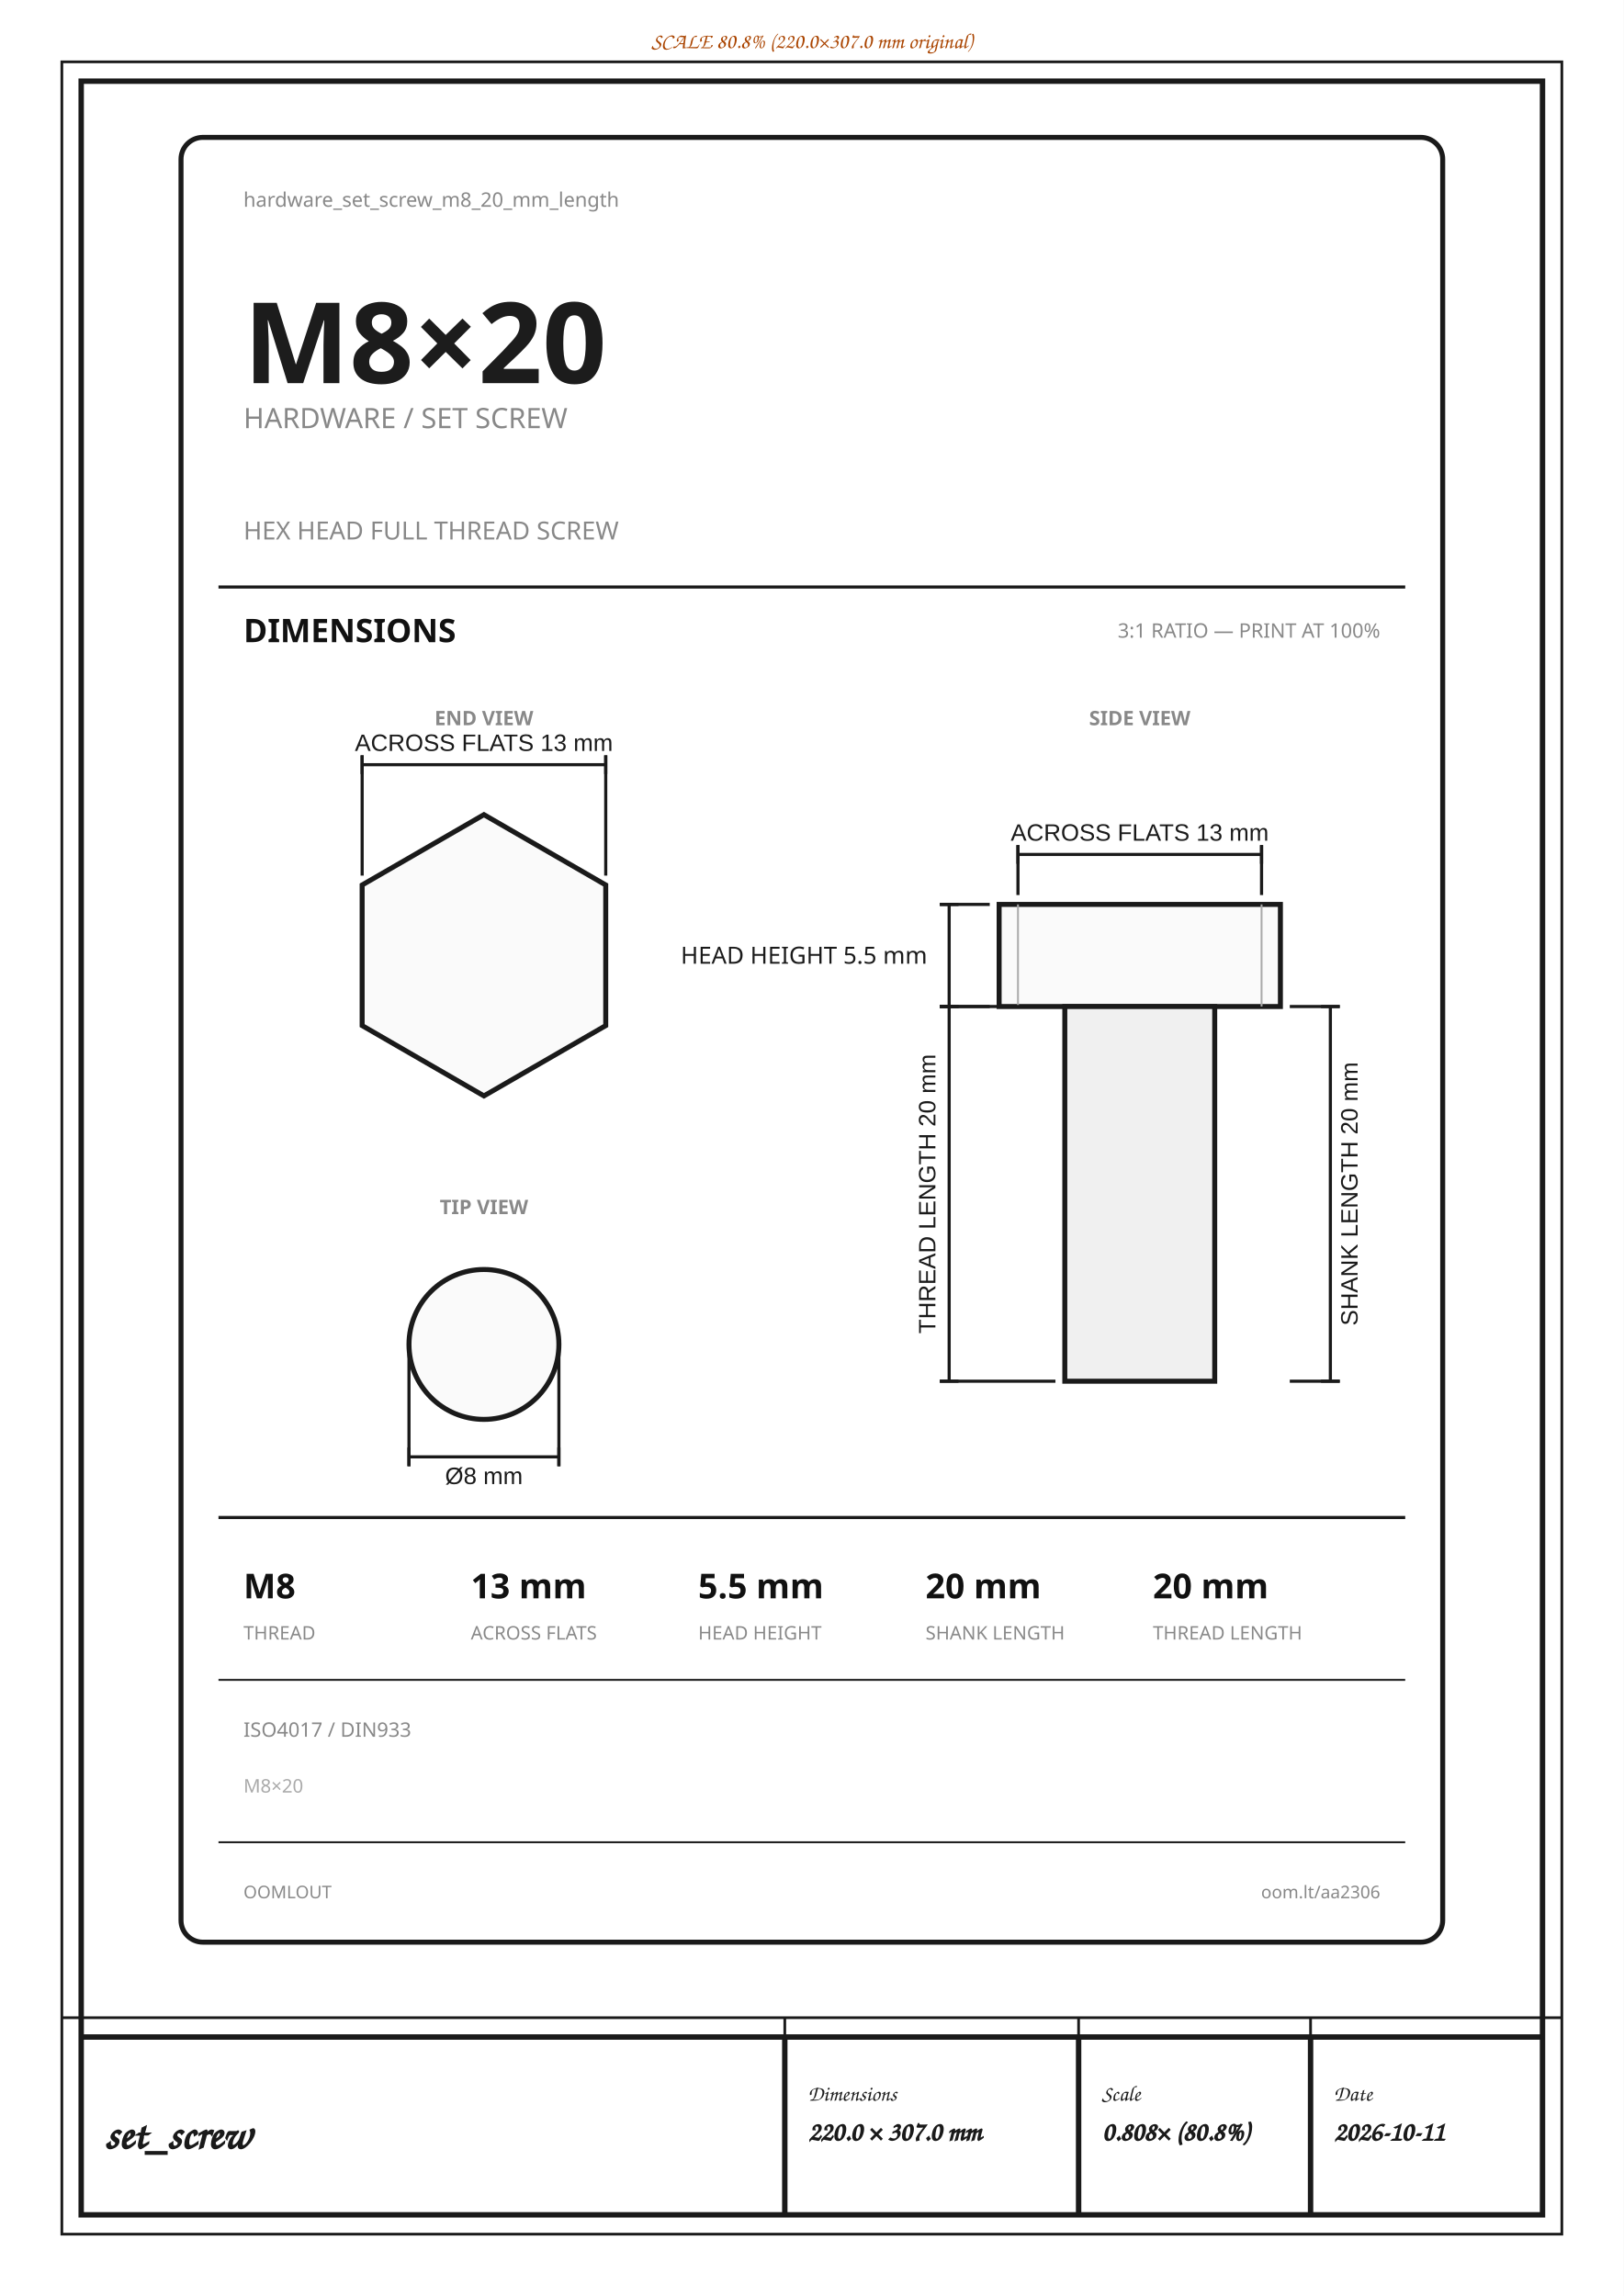
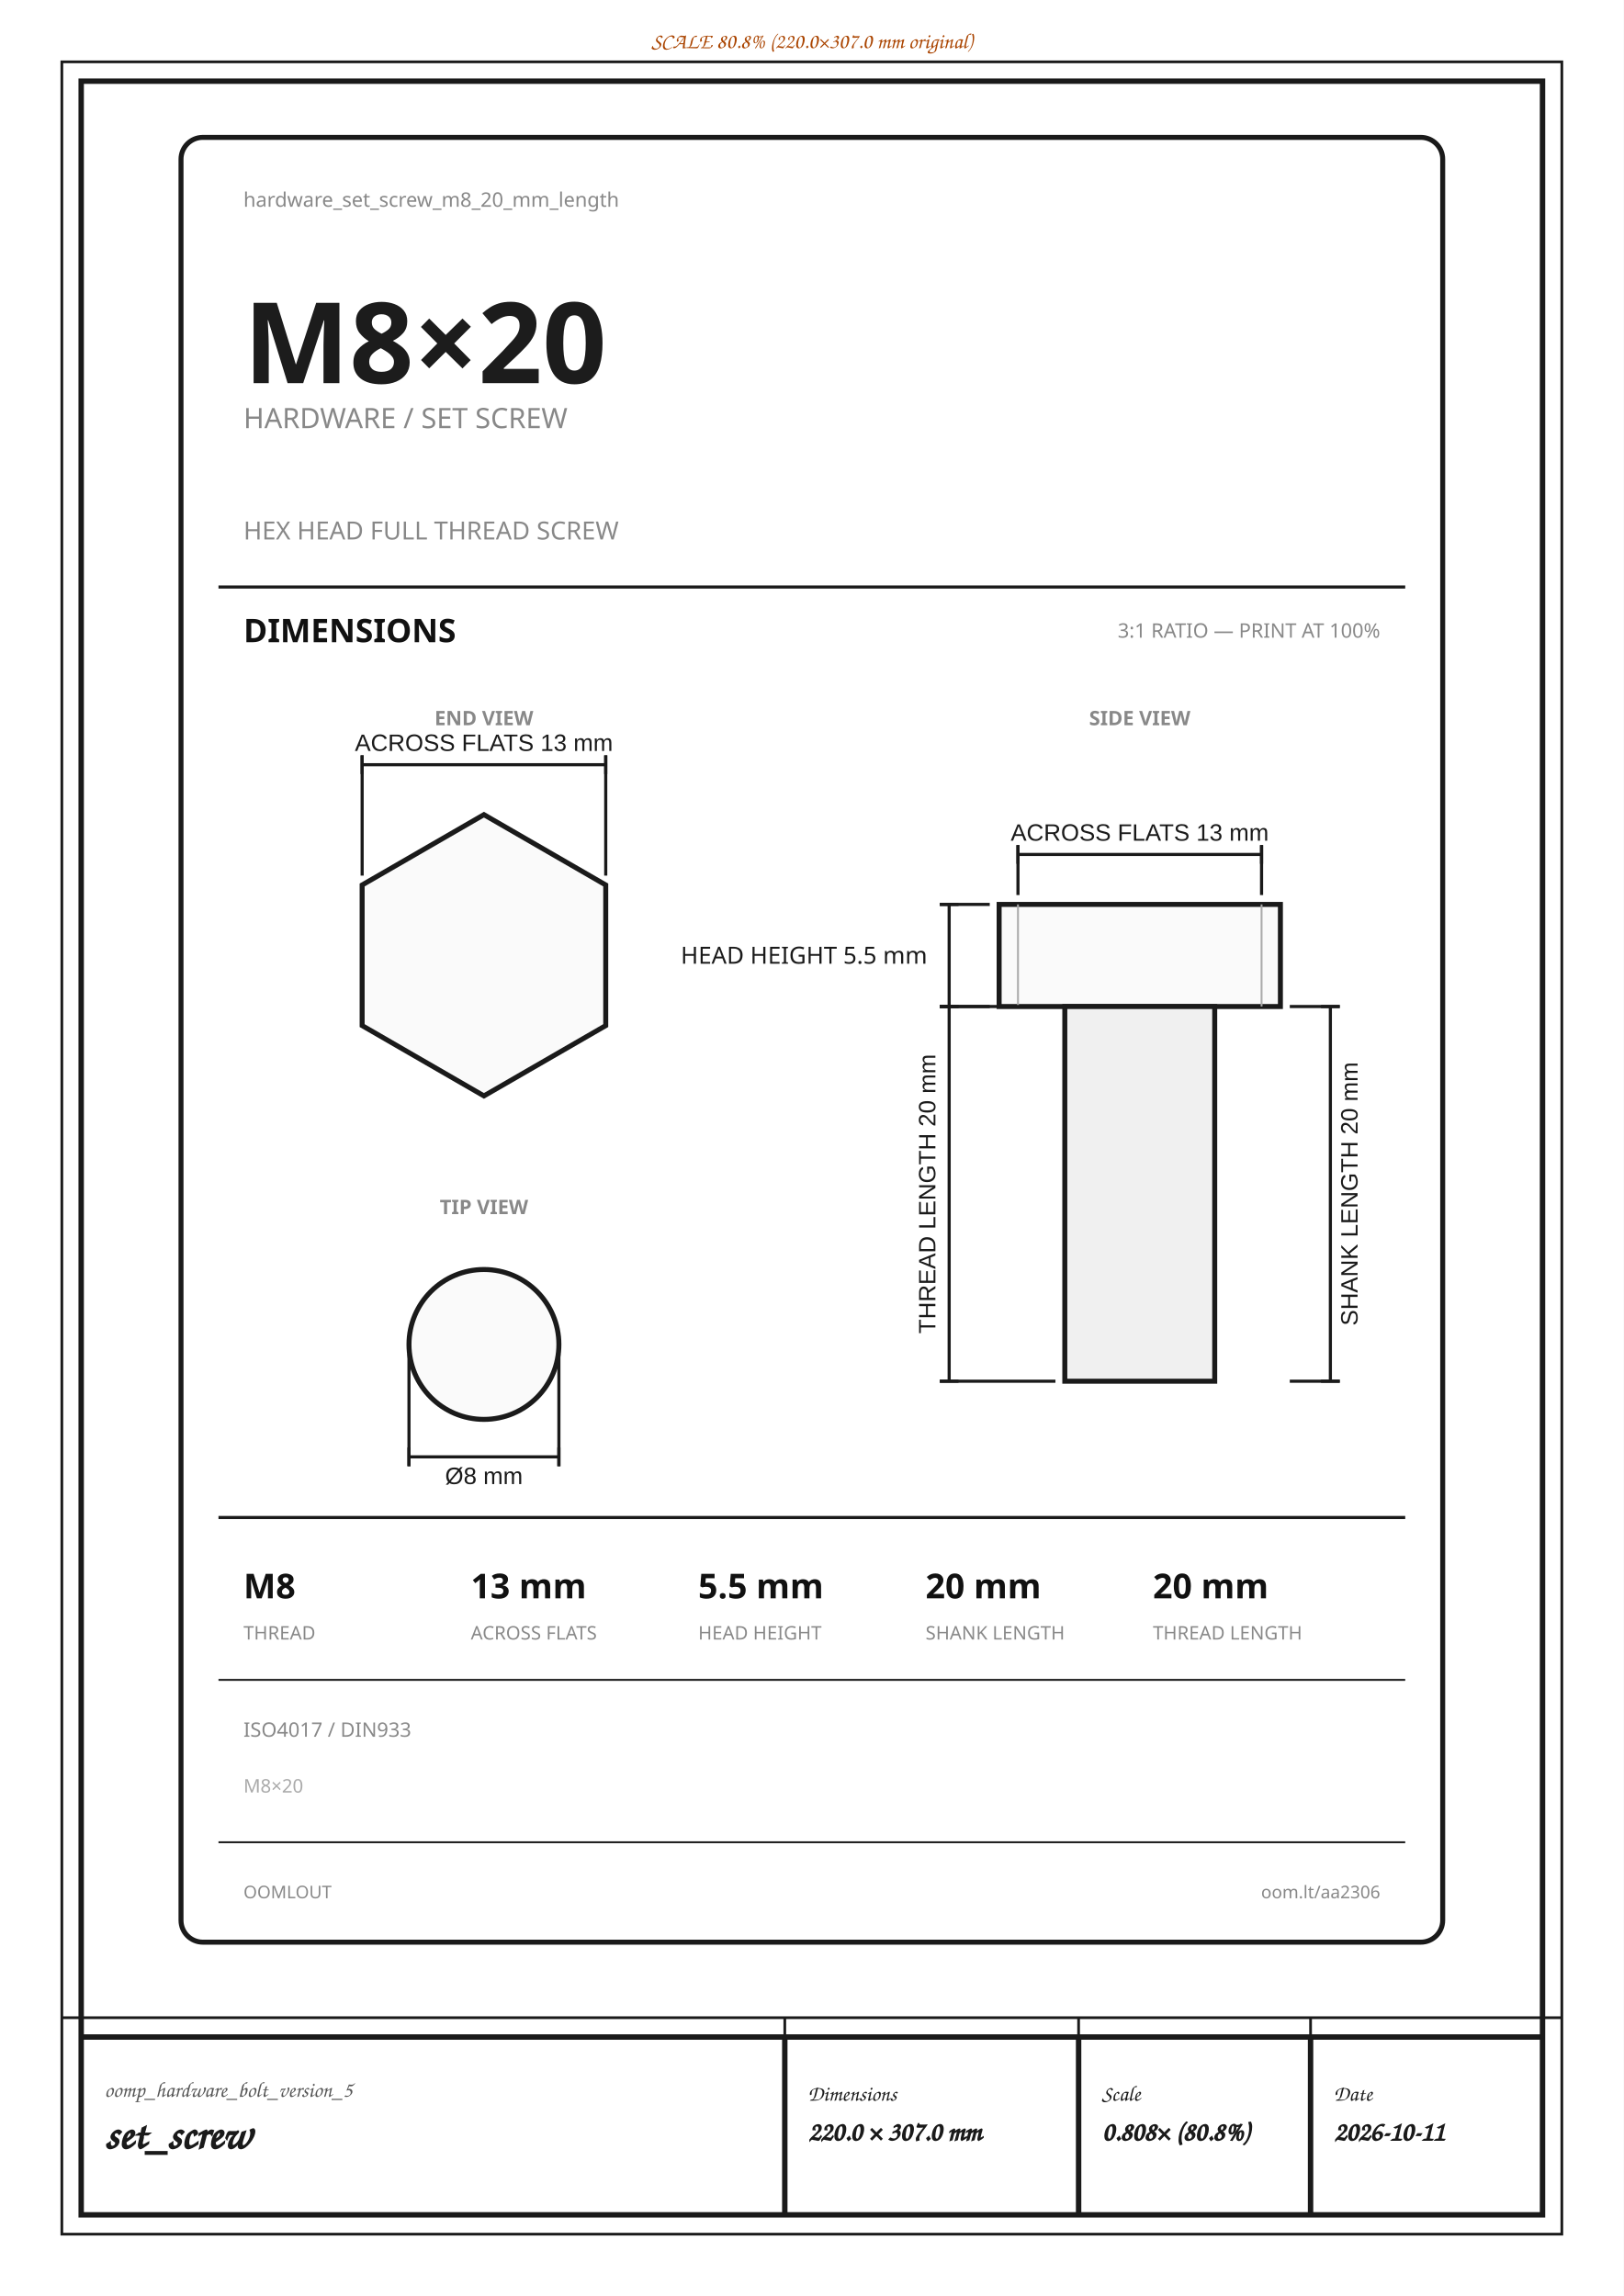
<svg xmlns="http://www.w3.org/2000/svg" width="210mm" height="297mm" viewBox="0 0 210 297">
  <rect x="0" y="0" width="210" height="297" fill="white" stroke="none" />
  <rect x="8" y="8" width="194" height="281" fill="none" stroke="#1A1A1A" stroke-width="0.35" />
  <rect x="10.5" y="10.5" width="189" height="276" fill="none" stroke="#1A1A1A" stroke-width="0.7" />
  <line x1="8" y1="261" x2="202" y2="261" stroke="#1A1A1A" stroke-width="0.35" />
  <line x1="10.5" y1="263.5" x2="199.5" y2="263.5" stroke="#1A1A1A" stroke-width="0.7" />
  <line x1="101.5" y1="261" x2="101.5" y2="286.5" stroke="#1A1A1A" stroke-width="0.35" />
  <line x1="101.5" y1="263.5" x2="101.5" y2="286.5" stroke="#1A1A1A" stroke-width="0.7" />
  <line x1="139.5" y1="261" x2="139.5" y2="286.5" stroke="#1A1A1A" stroke-width="0.35" />
  <line x1="139.5" y1="263.5" x2="139.5" y2="286.5" stroke="#1A1A1A" stroke-width="0.7" />
  <line x1="169.5" y1="261" x2="169.5" y2="286.5" stroke="#1A1A1A" stroke-width="0.35" />
  <line x1="169.5" y1="263.5" x2="169.5" y2="286.5" stroke="#1A1A1A" stroke-width="0.7" />
+   <text x="13.5" y="270.5" font-family="Swis721 Blk BT, comic sans ms" font-size="2.8" font-weight="normal" text-anchor="start" dominant-baseline="middle" fill="#555555" textLength="85" lengthAdjust="spacingAndGlyphs">oomp_hardware_bolt_version_5</text>
  <text x="13.5" y="276.5" font-family="Swis721 Blk BT, comic sans ms" font-size="5.5" font-weight="bold" text-anchor="start" dominant-baseline="middle" fill="#1A1A1A" textLength="85" lengthAdjust="spacingAndGlyphs">set_screw</text>
  <text x="104.5" y="271" font-family="Swis721 Blk BT, comic sans ms" font-size="2.8" font-weight="normal" text-anchor="start" dominant-baseline="middle" fill="#1A1A1A">Dimensions</text>
  <text x="104.5" y="276" font-family="Swis721 Blk BT, comic sans ms" font-size="3.5" font-weight="bold" text-anchor="start" dominant-baseline="middle" fill="#1A1A1A">220.0 × 307.0 mm</text>
  <text x="142.5" y="271" font-family="Swis721 Blk BT, comic sans ms" font-size="2.8" font-weight="normal" text-anchor="start" dominant-baseline="middle" fill="#1A1A1A">Scale</text>
  <text x="142.5" y="276" font-family="Swis721 Blk BT, comic sans ms" font-size="3.5" font-weight="bold" text-anchor="start" dominant-baseline="middle" fill="#1A1A1A">0.808× (80.8%)</text>
  <text x="172.5" y="271" font-family="Swis721 Blk BT, comic sans ms" font-size="2.8" font-weight="normal" text-anchor="start" dominant-baseline="middle" fill="#1A1A1A">Date</text>
  <text x="172.5" y="276" font-family="Swis721 Blk BT, comic sans ms" font-size="3.5" font-weight="bold" text-anchor="start" dominant-baseline="middle" fill="#1A1A1A">2026-10-11</text>
  <text x="105" y="5.5" font-family="Swis721 Blk BT, comic sans ms" font-size="2.8" font-weight="normal" text-anchor="middle" dominant-baseline="middle" fill="#AA4400">SCALE 80.8%  (220.0×307.0 mm original)</text>
  <g transform="translate(16.1401,10.5) scale(0.807818)">
    <rect x="5" y="5" width="210" height="297" fill="#ffffff" stroke="none" />
    <rect x="9" y="9" width="202" height="289" rx="3.5" ry="3.5" fill="none" stroke="#1A1A1A" stroke-width="0.8" />
    <text x="19" y="19" font-family="sans-serif" font-size="3.2" text-anchor="start" dominant-baseline="middle" fill="#888888">hardware_set_screw_m8_20_mm_length</text>
    <text x="19" y="42" font-family="sans-serif" font-size="18" font-weight="bold" text-anchor="start" dominant-baseline="middle" fill="#1C1C1C">M8×20</text>
    <text x="19" y="54" font-family="sans-serif" font-size="4.5" text-anchor="start" dominant-baseline="middle" fill="#888888">HARDWARE / SET SCREW</text>
    <text x="19" y="72" font-family="sans-serif" font-size="4" text-anchor="start" dominant-baseline="middle" fill="#888888">HEX HEAD FULL THREAD SCREW</text>
    <line x1="15" y1="81" x2="205" y2="81" fill="#333333" stroke="#1A1A1A" stroke-width="0.5" />
    <text x="19" y="88" font-family="sans-serif" font-size="5.2" font-weight="bold" text-anchor="start" dominant-baseline="middle" fill="#111111">DIMENSIONS</text>
    <text x="201" y="88" font-family="sans-serif" font-size="3.2" text-anchor="end" dominant-baseline="middle" fill="#888888">3:1 RATIO  —  PRINT AT 100%</text>
    <text x="57.5" y="102" font-family="sans-serif" font-size="3.2" font-weight="bold" text-anchor="middle" dominant-baseline="middle" fill="#888888">END VIEW</text>
    <text x="162.5" y="102" font-family="sans-serif" font-size="3.2" font-weight="bold" text-anchor="middle" dominant-baseline="middle" fill="#888888">SIDE VIEW</text>
    <polygon points="57.5,117.454 38,128.713 38,151.229 57.5,162.488 77,151.229 77,128.713" fill="#FAFAFA" stroke="#1A1A1A" stroke-width="0.8" />
    <line x1="38" y1="127.213" x2="38" y2="107.954" fill="#1A1A1A" stroke="#1A1A1A" stroke-width="0.5" />
    <line x1="77" y1="127.213" x2="77" y2="107.954" fill="#1A1A1A" stroke="#1A1A1A" stroke-width="0.5" />
    <line x1="38" y1="109.454" x2="77" y2="109.454" fill="#1A1A1A" stroke="#1A1A1A" stroke-width="0.5" />
    <line x1="38" y1="110.954" x2="38" y2="107.954" fill="#1A1A1A" stroke="#1A1A1A" stroke-width="0.5" />
    <line x1="77" y1="110.954" x2="77" y2="107.954" fill="#1A1A1A" stroke="#1A1A1A" stroke-width="0.5" />
    <text x="57.5" y="106.174" font-family="Arial, Helvetica, sans-serif" font-size="3.8" text-anchor="middle" dominant-baseline="middle" fill="#1A1A1A">ACROSS FLATS  13 mm</text>
    <text x="57.5" y="180.287" font-family="sans-serif" font-size="3.2" font-weight="bold" text-anchor="middle" dominant-baseline="middle" fill="#888888">TIP VIEW</text>
    <circle cx="57.5" cy="202.287" r="12" fill="#FAFAFA" stroke="#1A1A1A" stroke-width="0.8" />
    <line x1="45.5" y1="203.787" x2="45.5" y2="221.787" fill="#1A1A1A" stroke="#1A1A1A" stroke-width="0.5" />
    <line x1="69.5" y1="203.787" x2="69.5" y2="221.787" fill="#1A1A1A" stroke="#1A1A1A" stroke-width="0.5" />
    <line x1="45.5" y1="220.287" x2="69.5" y2="220.287" fill="#1A1A1A" stroke="#1A1A1A" stroke-width="0.5" />
    <line x1="45.5" y1="221.787" x2="45.5" y2="218.787" fill="#1A1A1A" stroke="#1A1A1A" stroke-width="0.5" />
    <line x1="69.5" y1="221.787" x2="69.5" y2="218.787" fill="#1A1A1A" stroke="#1A1A1A" stroke-width="0.5" />
    <text x="57.5" y="223.567" font-family="Arial, Helvetica, sans-serif" font-size="3.8" text-anchor="middle" dominant-baseline="middle" fill="#1A1A1A">Ø8 mm</text>
    <rect x="139.983" y="131.825" width="45.033" height="16.35" fill="#FAFAFA" stroke="#1A1A1A" stroke-width="0.8" />
    <line x1="143" y1="148.175" x2="143" y2="131.825" fill="#333333" stroke="#AAAAAA" stroke-width="0.3" />
    <line x1="182" y1="148.175" x2="182" y2="131.825" fill="#333333" stroke="#AAAAAA" stroke-width="0.3" />
    <rect x="150.5" y="148.175" width="24" height="60" fill="#F0F0F0" stroke="#1A1A1A" stroke-width="0.8" />
    <line x1="143" y1="130.325" x2="143" y2="122.325" fill="#1A1A1A" stroke="#1A1A1A" stroke-width="0.5" />
    <line x1="182" y1="130.325" x2="182" y2="122.325" fill="#1A1A1A" stroke="#1A1A1A" stroke-width="0.5" />
    <line x1="143" y1="123.825" x2="182" y2="123.825" fill="#1A1A1A" stroke="#1A1A1A" stroke-width="0.5" />
    <line x1="143" y1="125.325" x2="143" y2="122.325" fill="#1A1A1A" stroke="#1A1A1A" stroke-width="0.5" />
    <line x1="182" y1="125.325" x2="182" y2="122.325" fill="#1A1A1A" stroke="#1A1A1A" stroke-width="0.5" />
    <text x="162.5" y="120.545" font-family="Arial, Helvetica, sans-serif" font-size="3.8" text-anchor="middle" dominant-baseline="middle" fill="#1A1A1A">ACROSS FLATS  13 mm</text>
    <line x1="138.483" y1="148.175" x2="130.483" y2="148.175" fill="#333333" stroke="#1A1A1A" stroke-width="0.5" />
    <line x1="130.483" y1="148.175" x2="133.483" y2="148.175" fill="#333333" stroke="#1A1A1A" stroke-width="0.5" />
    <line x1="138.483" y1="131.825" x2="130.483" y2="131.825" fill="#333333" stroke="#1A1A1A" stroke-width="0.5" />
    <line x1="130.483" y1="131.825" x2="133.483" y2="131.825" fill="#333333" stroke="#1A1A1A" stroke-width="0.5" />
    <line x1="131.983" y1="148.175" x2="131.983" y2="131.825" fill="#333333" stroke="#1A1A1A" stroke-width="0.5" />
    <text x="128.483" y="140" font-family="sans-serif" font-size="3.8" text-anchor="end" dominant-baseline="middle" fill="#1A1A1A">HEAD HEIGHT  5.5 mm</text>
    <line x1="186.517" y1="208.175" x2="194.517" y2="208.175" fill="#1A1A1A" stroke="#1A1A1A" stroke-width="0.5" />
    <line x1="186.517" y1="148.175" x2="194.517" y2="148.175" fill="#1A1A1A" stroke="#1A1A1A" stroke-width="0.5" />
    <line x1="193.017" y1="208.175" x2="193.017" y2="148.175" fill="#1A1A1A" stroke="#1A1A1A" stroke-width="0.5" />
    <line x1="191.517" y1="208.175" x2="194.517" y2="208.175" fill="#1A1A1A" stroke="#1A1A1A" stroke-width="0.5" />
    <line x1="191.517" y1="148.175" x2="194.517" y2="148.175" fill="#1A1A1A" stroke="#1A1A1A" stroke-width="0.5" />
    <text x="196.297" y="178.175" font-family="Arial, Helvetica, sans-serif" font-size="3.8" text-anchor="middle" dominant-baseline="middle" fill="#1A1A1A" transform="rotate(-90.000,196.2967,178.175)">SHANK LENGTH  20 mm</text>
    <line x1="149" y1="208.175" x2="130.483" y2="208.175" fill="#1A1A1A" stroke="#1A1A1A" stroke-width="0.5" />
    <line x1="149" y1="148.175" x2="130.483" y2="148.175" fill="#1A1A1A" stroke="#1A1A1A" stroke-width="0.5" />
    <line x1="131.983" y1="208.175" x2="131.983" y2="148.175" fill="#1A1A1A" stroke="#1A1A1A" stroke-width="0.5" />
    <line x1="130.483" y1="208.175" x2="133.483" y2="208.175" fill="#1A1A1A" stroke="#1A1A1A" stroke-width="0.5" />
    <line x1="130.483" y1="148.175" x2="133.483" y2="148.175" fill="#1A1A1A" stroke="#1A1A1A" stroke-width="0.5" />
    <text x="128.703" y="178.175" font-family="Arial, Helvetica, sans-serif" font-size="3.8" text-anchor="middle" dominant-baseline="middle" fill="#1A1A1A" transform="rotate(-90.000,128.7033,178.175)">THREAD LENGTH  20 mm</text>
    <line x1="15" y1="230" x2="205" y2="230" fill="#333333" stroke="#1A1A1A" stroke-width="0.5" />
    <text x="19" y="241" font-family="sans-serif" font-size="5.5" font-weight="bold" text-anchor="start" dominant-baseline="middle" fill="#111111">M8</text>
    <text x="19" y="248.5" font-family="sans-serif" font-size="3" text-anchor="start" dominant-baseline="middle" fill="#888888">THREAD</text>
    <text x="55.4" y="241" font-family="sans-serif" font-size="5.5" font-weight="bold" text-anchor="start" dominant-baseline="middle" fill="#111111">13 mm</text>
    <text x="55.4" y="248.5" font-family="sans-serif" font-size="3" text-anchor="start" dominant-baseline="middle" fill="#888888">ACROSS FLATS</text>
    <text x="91.8" y="241" font-family="sans-serif" font-size="5.5" font-weight="bold" text-anchor="start" dominant-baseline="middle" fill="#111111">5.5 mm</text>
    <text x="91.8" y="248.5" font-family="sans-serif" font-size="3" text-anchor="start" dominant-baseline="middle" fill="#888888">HEAD HEIGHT</text>
    <text x="128.2" y="241" font-family="sans-serif" font-size="5.5" font-weight="bold" text-anchor="start" dominant-baseline="middle" fill="#111111">20 mm</text>
    <text x="128.2" y="248.5" font-family="sans-serif" font-size="3" text-anchor="start" dominant-baseline="middle" fill="#888888">SHANK LENGTH</text>
    <text x="164.6" y="241" font-family="sans-serif" font-size="5.5" font-weight="bold" text-anchor="start" dominant-baseline="middle" fill="#111111">20 mm</text>
    <text x="164.6" y="248.5" font-family="sans-serif" font-size="3" text-anchor="start" dominant-baseline="middle" fill="#888888">THREAD LENGTH</text>
    <line x1="15" y1="256" x2="205" y2="256" fill="#333333" stroke="#1A1A1A" stroke-width="0.3" />
    <text x="19" y="264" font-family="sans-serif" font-size="3.2" text-anchor="start" dominant-baseline="middle" fill="#888888">ISO4017 / DIN933</text>
    <text x="19" y="273" font-family="sans-serif" font-size="3" text-anchor="start" dominant-baseline="middle" fill="#aaaaaa">M8×20</text>
    <line x1="15" y1="282" x2="205" y2="282" fill="#333333" stroke="#1A1A1A" stroke-width="0.3" />
    <text x="19" y="290" font-family="sans-serif" font-size="2.8" text-anchor="start" dominant-baseline="middle" fill="#888888">OOMLOUT</text>
    <text x="201" y="290" font-family="sans-serif" font-size="2.8" text-anchor="end" dominant-baseline="middle" fill="#888888">oom.lt/aa2306</text>
  </g>
</svg>
